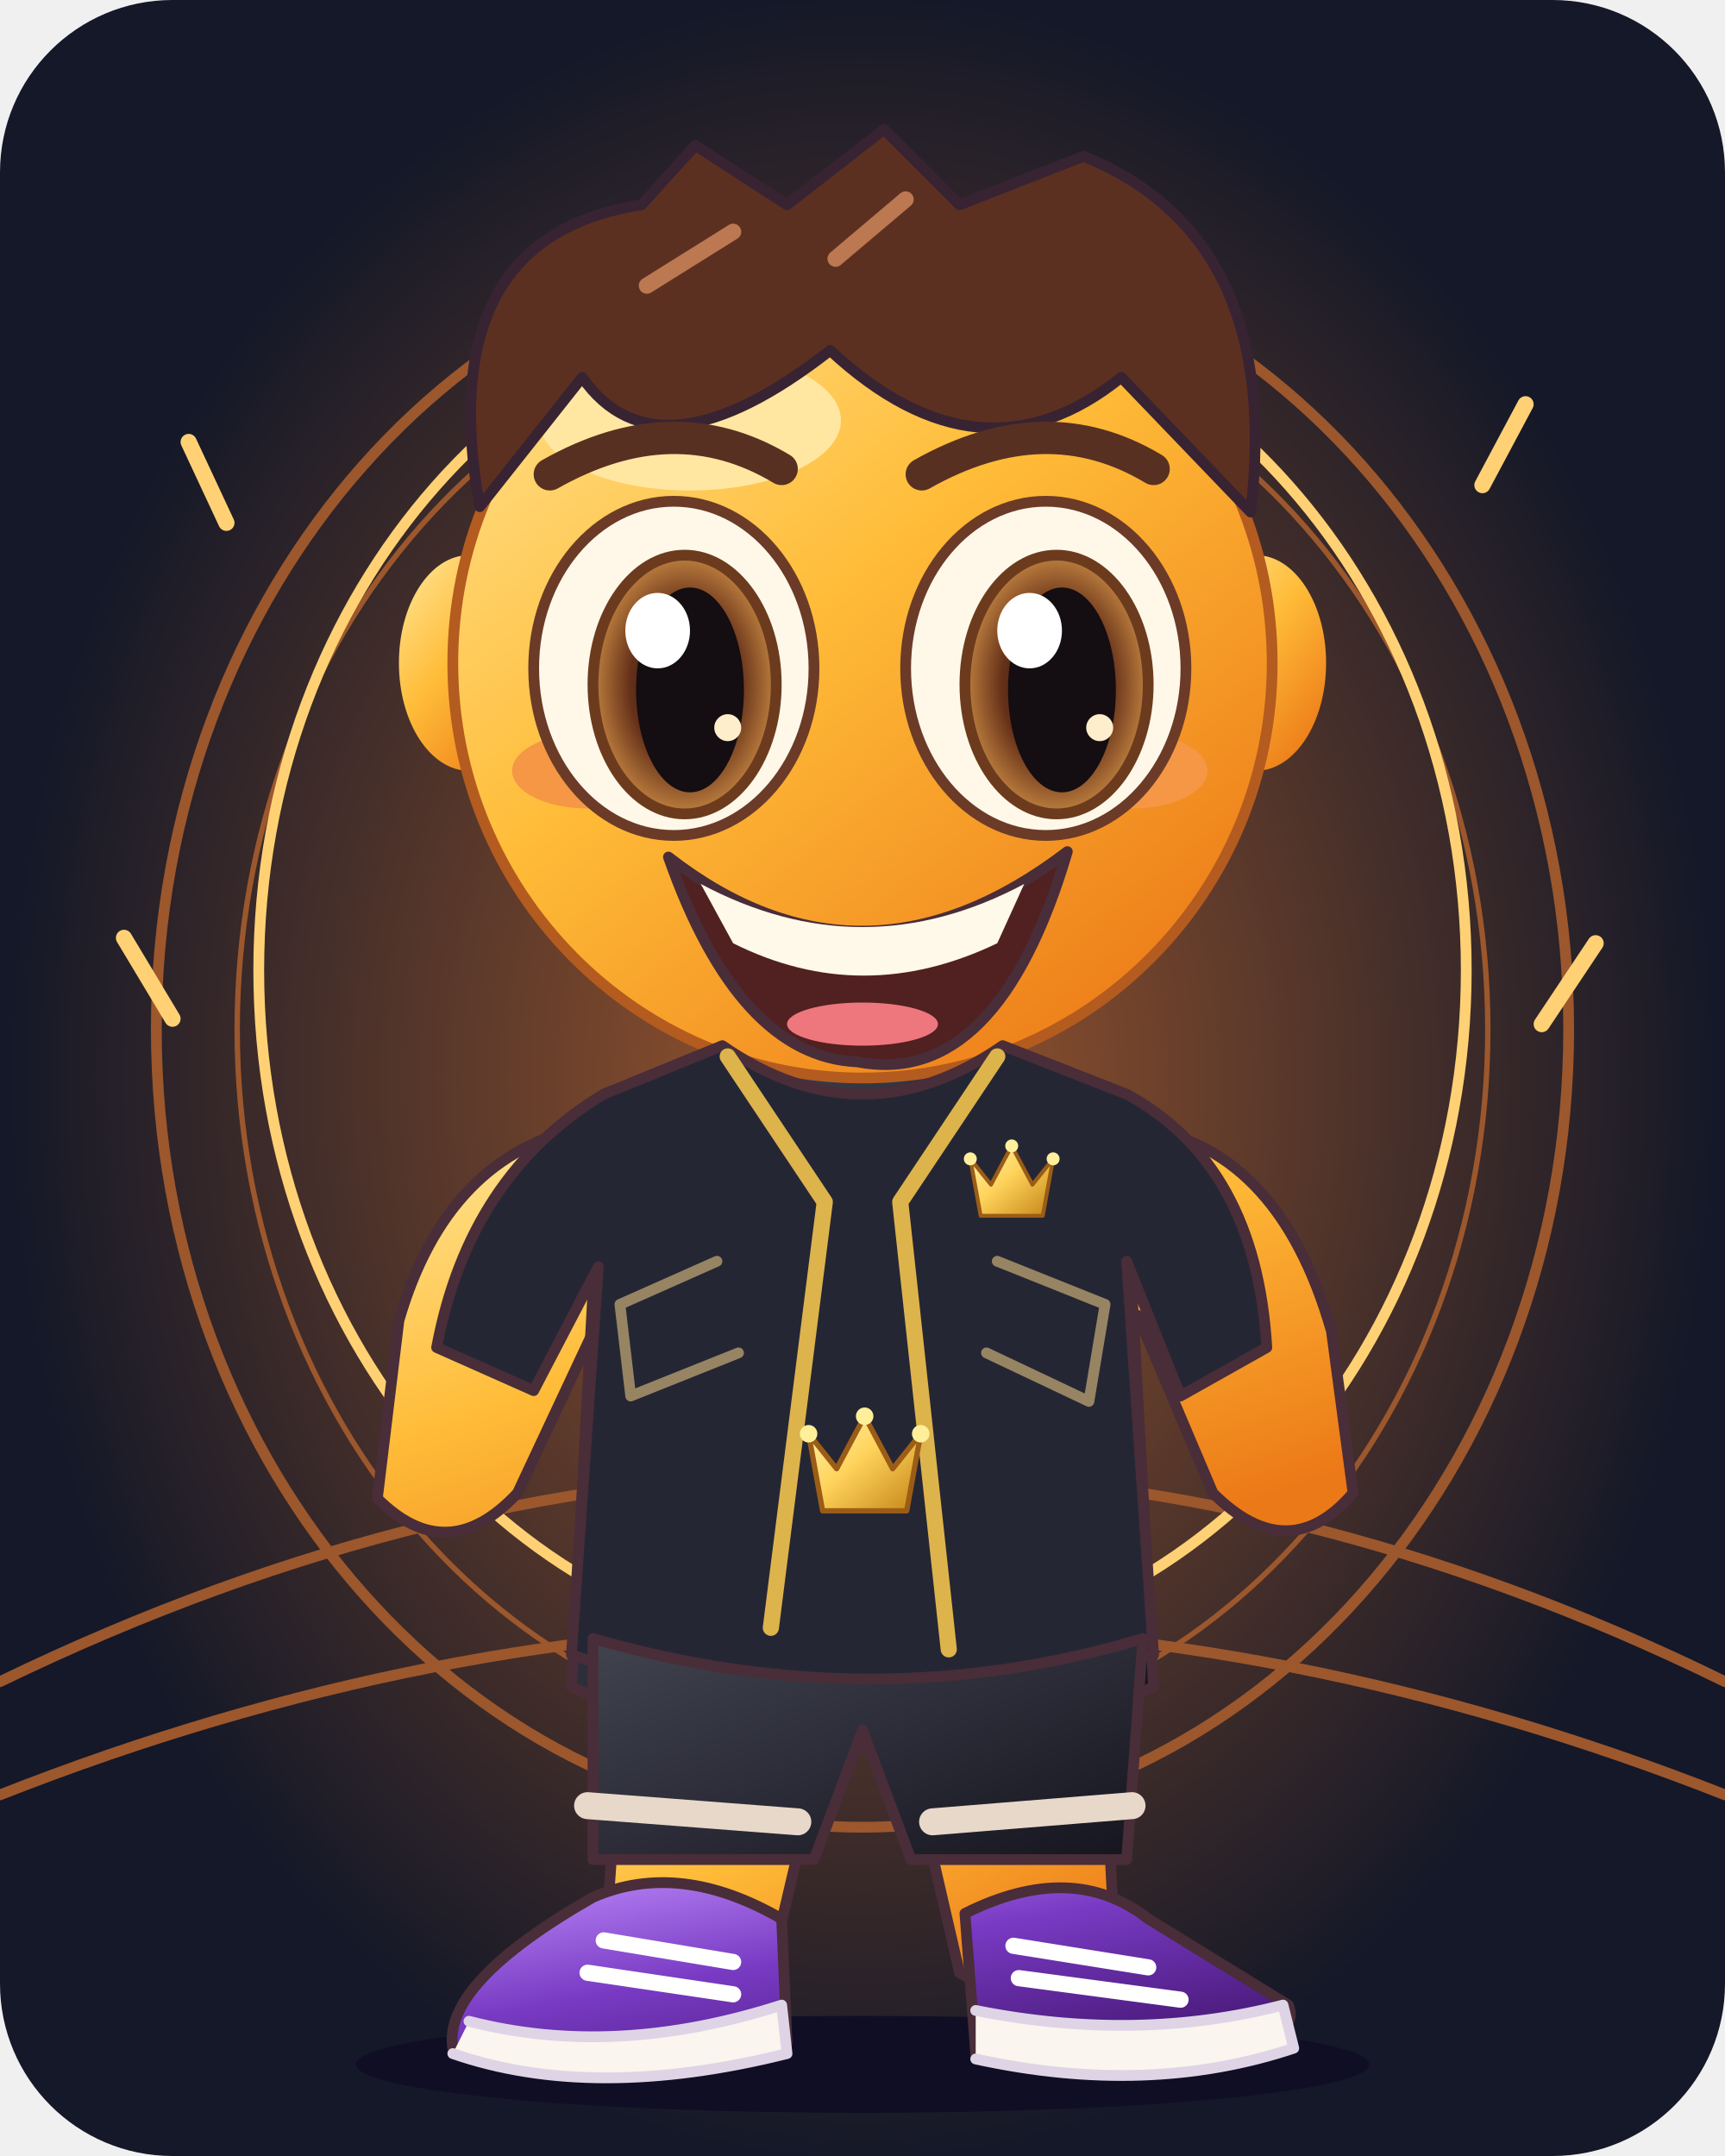
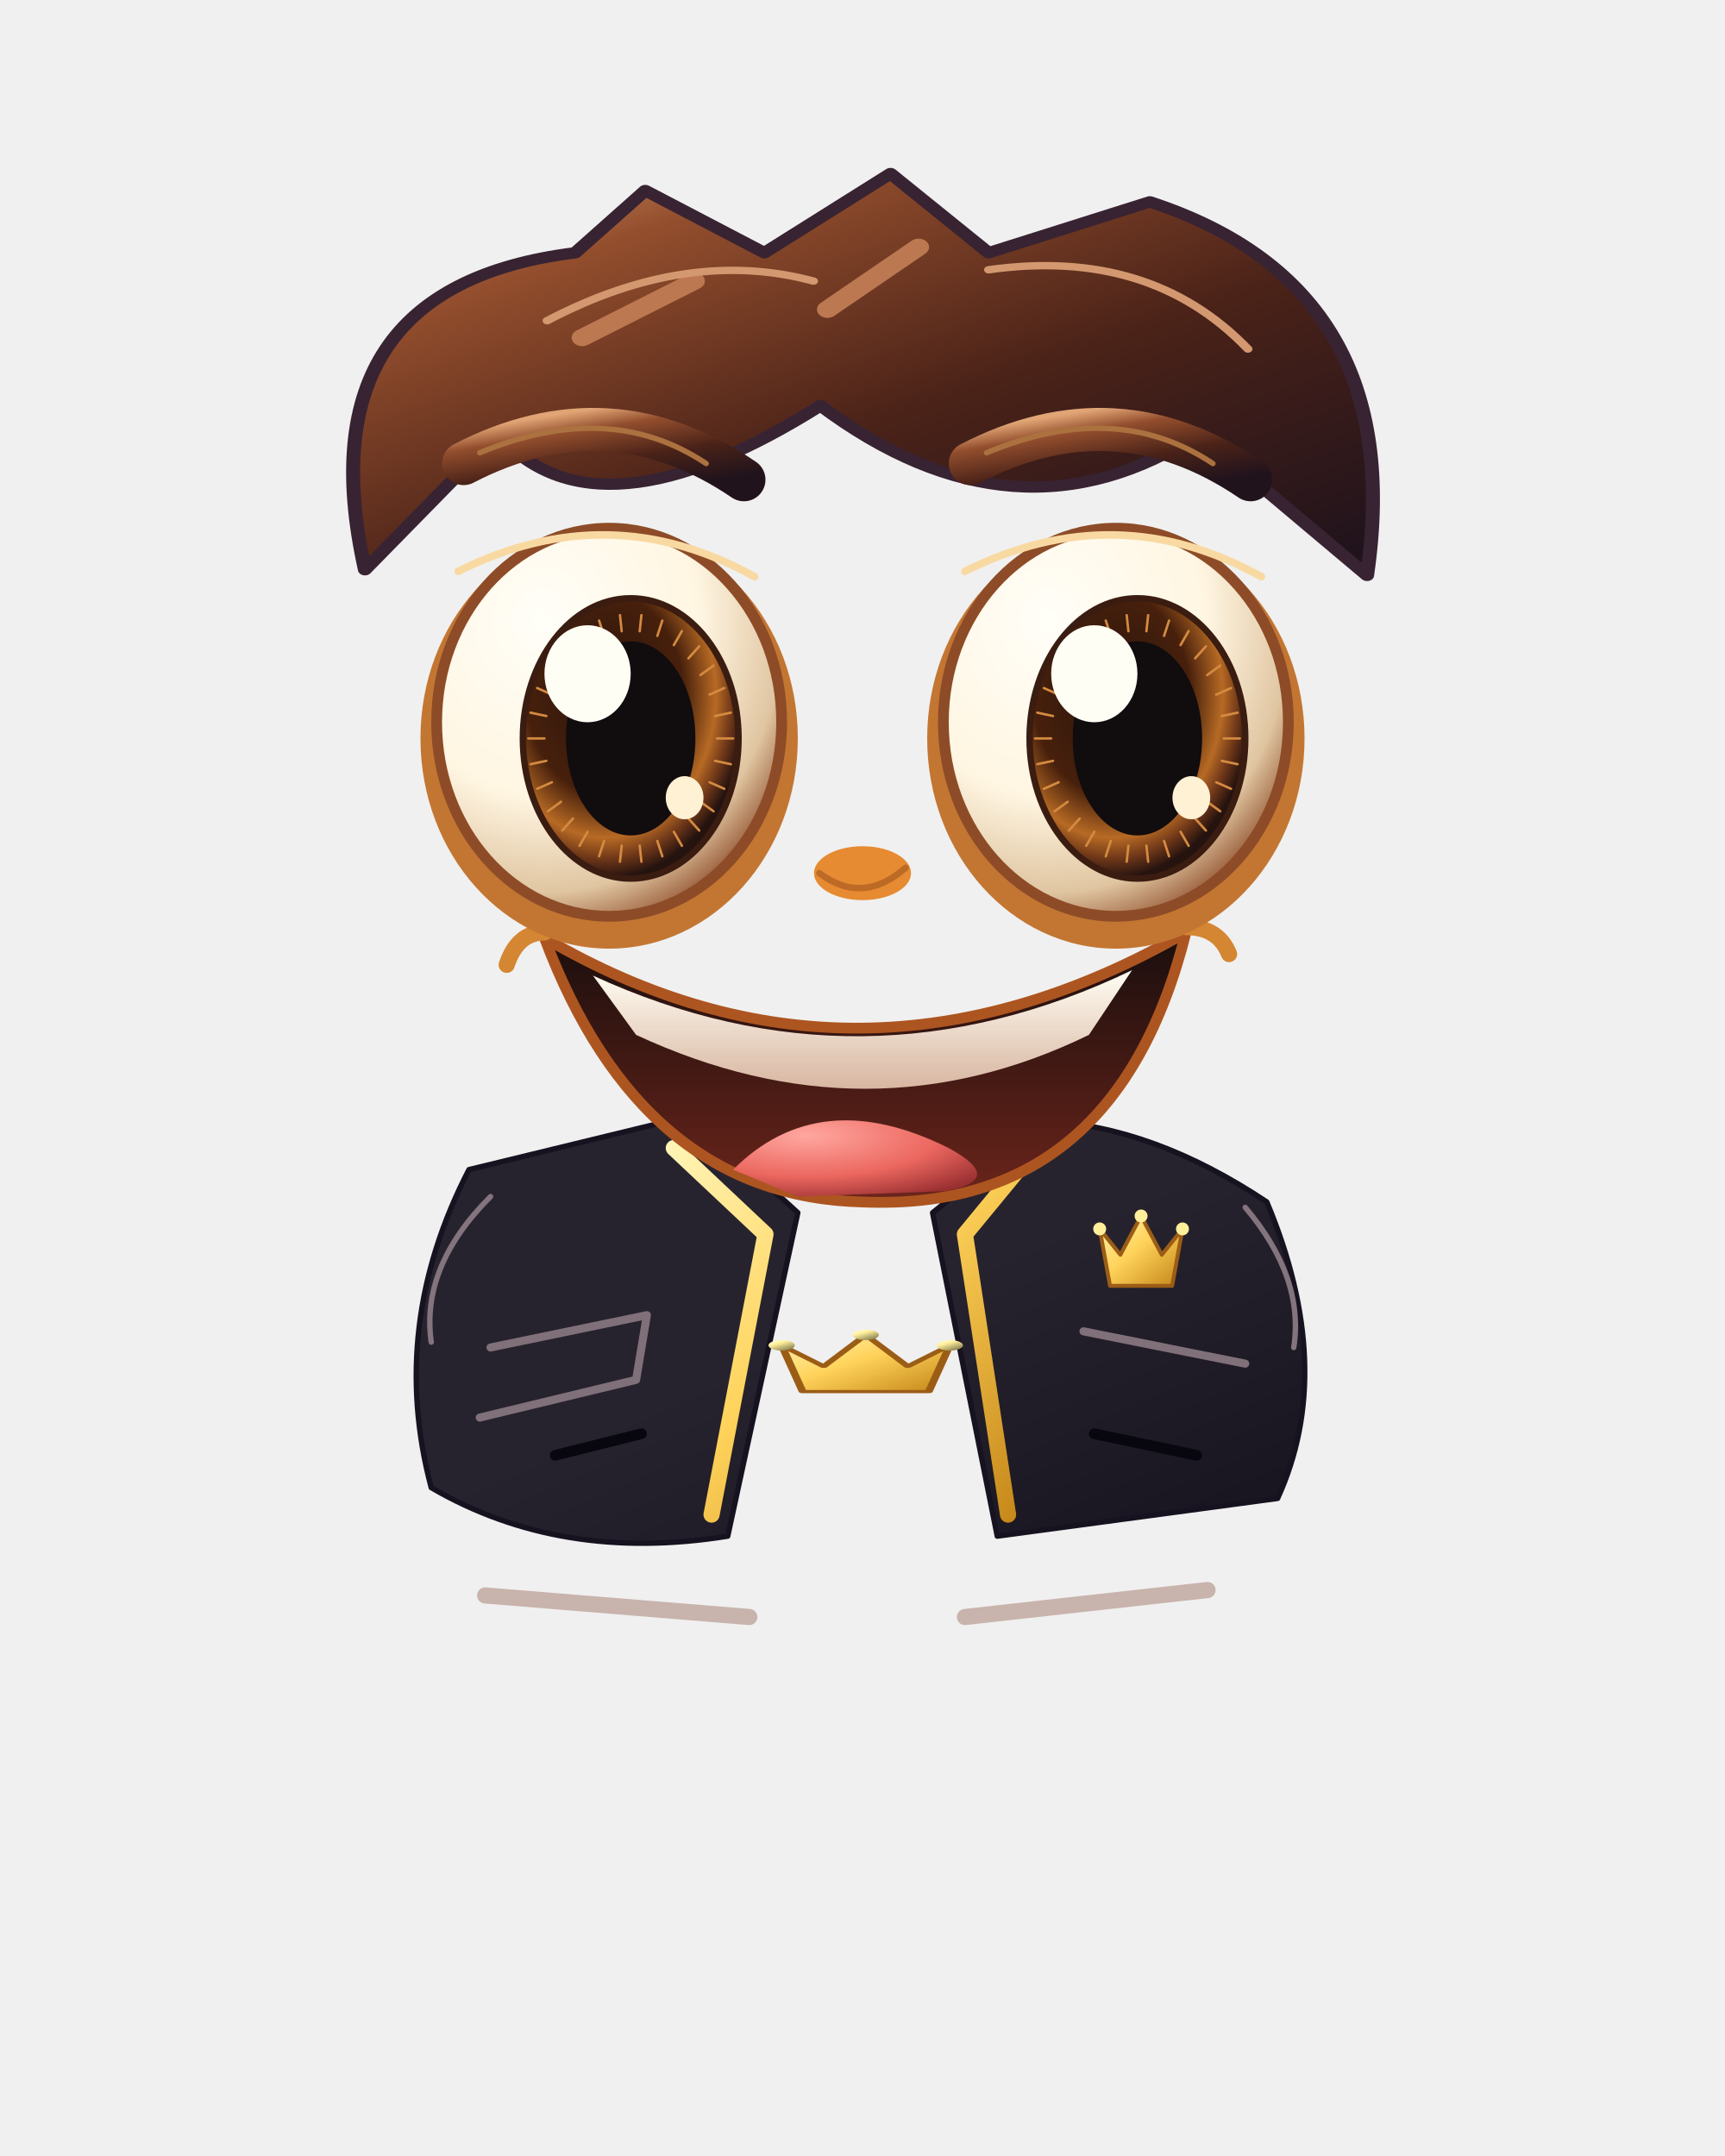
<svg xmlns="http://www.w3.org/2000/svg" width="320" height="400" viewBox="0 0 320 400">
  <defs>
    <linearGradient id="skin" x2=".8" y2="1">
      <stop stop-color="#ffe79a" />
      <stop offset=".48" stop-color="#ffbc38" />
      <stop offset="1" stop-color="#ec7917" />
    </linearGradient>
    <linearGradient id="purple" x2=".8" y2="1">
      <stop stop-color="#bd8afa" />
      <stop offset=".45" stop-color="#783ac3" />
      <stop offset="1" stop-color="#41146d" />
    </linearGradient>
    <linearGradient id="gold" x2="1" y2="1">
      <stop stop-color="#fff4b5" />
      <stop offset=".45" stop-color="#ffd35b" />
      <stop offset="1" stop-color="#c38416" />
    </linearGradient>
    <linearGradient id="dark" x2="1" y2="1">
      <stop stop-color="#41434f" />
      <stop offset="1" stop-color="#15151f" />
    </linearGradient>
    <radialGradient id="iris">
      <stop stop-color="#160d0c" />
      <stop offset=".6" stop-color="#663119" />
      <stop offset="1" stop-color="#be803f" />
    </radialGradient>
  </defs>
  <defs>
-     <radialGradient id="bg">
-       <stop stop-color="#9c572d" />
-       <stop offset="1" stop-color="#141828" />
-     </radialGradient>
-   </defs>
-   <rect x="0" y="0" width="320" height="400" rx="32" fill="url(#bg)" stroke="none" stroke-width="2" />
-   <ellipse cx="160" cy="191" rx="131" ry="148" fill="none" stroke="#9c572d" stroke-width="2" />
-   <ellipse cx="160" cy="191" rx="116" ry="132" fill="none" stroke="#9c572d" stroke-width="1" />
-   <path d="M0 312 Q161 234 320 312 M0 333 Q160 270 320 333" fill="none" stroke="#9c572d" stroke-width="2" stroke-linecap="round" stroke-linejoin="round" />
-   <ellipse cx="160" cy="180" rx="112" ry="127" fill="none" stroke="#ffd174" stroke-width="2" />
-   <path d="M42 97 L35 82" fill="none" stroke="#ffd174" stroke-width="3" stroke-linecap="round" stroke-linejoin="round" />
-   <path d="M275 90 L283 75" fill="none" stroke="#ffd174" stroke-width="3" stroke-linecap="round" stroke-linejoin="round" />
-   <path d="M32 189 L23 174" fill="none" stroke="#ffd174" stroke-width="3" stroke-linecap="round" stroke-linejoin="round" />
-   <path d="M286 190 L296 175" fill="none" stroke="#ffd174" stroke-width="3" stroke-linecap="round" stroke-linejoin="round" />
-   <ellipse cx="160" cy="383" rx="94" ry="9" fill="#100e24" stroke="none" stroke-width="0" />
-   <path d="M116 308 L112 365 Q127 375 143 365 L155 314 M166 314 L178 366 Q194 375 207 364 L204 308" fill="url(#skin)" stroke="#492d38" stroke-width="2" stroke-linecap="round" stroke-linejoin="round" />
-   <path d="M110 352 Q126 345 145 356 L146 379 Q105 389 84 380 Q82 368 110 352 M179 355 Q199 345 213 356 L239 372 Q244 384 181 381 Z" fill="url(#purple)" stroke="#492d38" stroke-width="2" stroke-linecap="round" stroke-linejoin="round" />
-   <path d="M87 375 Q114 382 145 372 L146 381 Q110 390 84 381 M181 373 Q211 379 238 372 L240 380 Q213 389 181 382" fill="#faf5ee" stroke="#ded4e6" stroke-width="2" stroke-linecap="round" stroke-linejoin="round" />
-   <path d="M112 360 L136 364 M109 366 L136 370 M188 361 L213 365 M189 367 L219 371" fill="none" stroke="#fff" stroke-width="3" stroke-linecap="round" stroke-linejoin="round" />
-   <path d="M109 209 Q83 214 74 245 L70 278 Q83 291 96 277 L111 245 M210 209 Q237 212 247 247 L251 277 Q239 291 225 277 L211 244" fill="url(#skin)" stroke="#492d38" stroke-width="2" stroke-linecap="round" stroke-linejoin="round" />
-   <path d="M112 203 Q160 185 208 203 L214 313 Q161 336 106 313 Z" fill="url(#dark)" stroke="#492d38" stroke-width="2" stroke-linecap="round" stroke-linejoin="round" />
-   <ellipse cx="87" cy="123" rx="13" ry="20" fill="url(#skin)" stroke="none" stroke-width="2" />
-   <ellipse cx="233" cy="123" rx="13" ry="20" fill="url(#skin)" stroke="none" stroke-width="2" />
-   <ellipse cx="160" cy="123" rx="76" ry="77" fill="url(#skin)" stroke="#b45b20" stroke-width="2" />
-   <ellipse cx="128" cy="78" rx="28" ry="13" fill="#ffe7a2" stroke="none" stroke-width="2" />
-   <ellipse cx="109" cy="143" rx="14" ry="7" fill="#f59744" stroke="none" stroke-width="2" />
-   <ellipse cx="210" cy="143" rx="14" ry="7" fill="#f59744" stroke="none" stroke-width="2" />
-   <path d="M112 203 L134 194 Q160 212 186 194 L209 203 Q233 216 235 250 L219 259 L209 234 L214 307 Q160 326 106 307 L111 235 L99 258 L81 250 Q87 218 112 203 Z" fill="#252634" stroke="#492d38" stroke-width="2" stroke-linecap="round" stroke-linejoin="round" />
-   <path d="M110 304 Q162 319 212 304 L209 345 L169 345 L160 321 L151 345 L110 345 Z" fill="url(#dark)" stroke="#492d38" stroke-width="2" stroke-linecap="round" stroke-linejoin="round" />
-   <path d="M109 335 L148 338 M173 338 L210 335" fill="none" stroke="#e8d8ca" stroke-width="5" stroke-linecap="round" stroke-linejoin="round" />
-   <path d="M135 196 L153 223 L143 302 M185 196 L167 223 L176 306" fill="none" stroke="#ddb34c" stroke-width="3" stroke-linecap="round" stroke-linejoin="round" />
-   <path d="M133 234 L115 242 L117 259 L137 251 M185 234 L205 242 L202 260 L183 251" fill="none" stroke="#978463" stroke-width="2" stroke-linecap="round" stroke-linejoin="round" />
-   <g transform="translate(180 215) scale(0.48)">
+     <radialGradient id="eyeWhite" cx=".3" cy=".23" r=".85">
+       <stop stop-color="#fffef8" />
+       <stop offset=".55" stop-color="#fff6e2" />
+       <stop offset=".85" stop-color="#e0c5a1" />
+       <stop offset="1" stop-color="#9b603d" />
+     </radialGradient>
+     <radialGradient id="brownEye" cx=".38" cy=".34" r=".66">
+       <stop stop-color="#29140b" />
+       <stop offset=".55" stop-color="#47200c" />
+       <stop offset=".78" stop-color="#b76a24" />
+       <stop offset=".9" stop-color="#6b3518" />
+       <stop offset="1" stop-color="#25130f" />
+     </radialGradient>
+     <linearGradient id="mouth" x1="0" y1="0" x2="0" y2="1">
+       <stop stop-color="#190e0d" />
+       <stop offset="1" stop-color="#6c251b" />
+     </linearGradient>
+     <linearGradient id="teeth" x1="0" y1="0" x2="0" y2="1">
+       <stop stop-color="#fffdf3" />
+       <stop offset="1" stop-color="#d8b6a1" />
+     </linearGradient>
+     <radialGradient id="lip" cx=".3" cy=".2" r=".9">
+       <stop stop-color="#ffa7a0" />
+       <stop offset=".6" stop-color="#eb675f" />
+       <stop offset="1" stop-color="#9b3032" />
+     </radialGradient>
+     <linearGradient id="hairShine" x1="0" y1="0" x2=".9" y2="1">
+       <stop stop-color="#e1a575" />
+       <stop offset=".22" stop-color="#934e2d" />
+       <stop offset=".6" stop-color="#4a2218" />
+       <stop offset="1" stop-color="#21131c" />
+     </linearGradient>
+     <linearGradient id="cap" x1=".1" y1="0" x2=".9" y2="1">
+       <stop stop-color="#c084f1" />
+       <stop offset=".28" stop-color="#8e33d1" />
+       <stop offset=".65" stop-color="#57108b" />
+       <stop offset="1" stop-color="#280a49" />
+     </linearGradient>
+     <linearGradient id="charcoal" x1=".15" y1="0" x2=".9" y2="1">
+       <stop stop-color="#5b535b" />
+       <stop offset=".22" stop-color="#302c37" />
+       <stop offset=".6" stop-color="#1d1a23" />
+       <stop offset="1" stop-color="#0d0b12" />
+     </linearGradient>
+   </defs>
+   <defs>
+     <linearGradient id="outfit-basic" x1=".1" y1="0" x2="1" y2="1">
+       <stop stop-color="#27232e" />
+       <stop offset=".45" stop-color="#27232e" />
+       <stop offset="1" stop-color="#16131f" />
+     </linearGradient>
+   </defs>
+   <path d="M87 217 L124 208 Q134 212 148 225 L135 285 Q104 290 80 276 Q72 246 87 217 Z M194 208 Q214 209 235 223 Q248 254 237 278 L185 285 L173 225 Z" fill="url(#outfit-basic)" stroke="#17121f" stroke-width="1" stroke-linecap="round" stroke-linejoin="round" />
+   <path d="M125 213 L142 229 L132 281 M193 212 L179 229 L187 281" fill="none" stroke="url(#gold)" stroke-width="3" stroke-linecap="round" stroke-linejoin="round" />
+   <path d="M91 250 L120 244 L118 256 L89 263 M201 247 L231 253" fill="none" stroke="#807079" stroke-width="1.5" stroke-linecap="round" stroke-linejoin="round" />
+   <path d="M91 222 Q78 235 80 249 M231 224 Q242 237 240 250" fill="none" stroke="#83747d" stroke-width="1" stroke-linecap="round" stroke-linejoin="round" />
+   <path d="M103 270 L119 266 M203 266 L222 270" fill="none" stroke="#080710" stroke-width="2" stroke-linecap="round" stroke-linejoin="round" />
+   <path d="M90 296 L139 300 M179 300 L224 295" fill="none" stroke="#c9b3ad" stroke-width="3" stroke-linecap="round" stroke-linejoin="round" />
+   <g transform="translate(204 228) scale(0.48)">
    <path d="M0 0 L8 10 L16 -5 L24 10 L32 0 L28 22 L4 22 Z" fill="url(#gold)" stroke="#9b5d16" stroke-width="1.5" stroke-linecap="round" stroke-linejoin="round" />
    <ellipse cx="0" cy="0" rx="2.5" ry="2.5" fill="#ffef9b" stroke="none" stroke-width="2" />
    <ellipse cx="16" cy="-5" rx="2.5" ry="2.5" fill="#ffef9b" stroke="none" stroke-width="2" />
    <ellipse cx="32" cy="0" rx="2.5" ry="2.5" fill="#ffef9b" stroke="none" stroke-width="2" />
  </g>
-   <g transform="translate(150 266) scale(0.65)">
-     <path d="M0 0 L8 10 L16 -5 L24 10 L32 0 L28 22 L4 22 Z" fill="url(#gold)" stroke="#9b5d16" stroke-width="1.5" stroke-linecap="round" stroke-linejoin="round" />
-     <ellipse cx="0" cy="0" rx="2.5" ry="2.5" fill="#ffef9b" stroke="none" stroke-width="2" />
-     <ellipse cx="16" cy="-5" rx="2.5" ry="2.5" fill="#ffef9b" stroke="none" stroke-width="2" />
-     <ellipse cx="32" cy="0" rx="2.5" ry="2.5" fill="#ffef9b" stroke="none" stroke-width="2" />
+   <defs>
+     <linearGradient id="styles-classic-mat0" x1=".1" y1="0" x2=".8" y2="1">
+       <stop stop-color="#ffffdc" />
+       <stop offset=".35" stop-color="#ffef9b" />
+       <stop offset="1" stop-color="#7f774d" />
+     </linearGradient>
+   </defs>
+   <g transform="translate(-80 90) scale(1.5 .6)">
+     <g transform="translate(150 266) scale(0.65)">
+       <path d="M0 0 L8 10 L16 -5 L24 10 L32 0 L28 22 L4 22 Z" fill="url(#gold)" stroke="#9b5d16" stroke-width="1.5" stroke-linecap="round" stroke-linejoin="round" />
+       <ellipse cx="0" cy="0" rx="2.5" ry="2.5" fill="url(#styles-classic-mat0)" stroke="none" stroke-width="2" />
+       <ellipse cx="16" cy="-5" rx="2.5" ry="2.5" fill="url(#styles-classic-mat0)" stroke="none" stroke-width="2" />
+       <ellipse cx="32" cy="0" rx="2.5" ry="2.5" fill="url(#styles-classic-mat0)" stroke="none" stroke-width="2" />
+     </g>
  </g>
-   <path d="M89 94 Q80 44 119 38 L129 27 L146 38 L164 24 L178 38 L201 29 Q238 44 232 95 L208 70 Q182 91 154 65 Q122 90 108 70 Z" fill="#5c3021" stroke="#382332" stroke-width="2" stroke-linecap="round" stroke-linejoin="round" />
-   <path d="M120 53 L136 43 M155 48 L168 37" fill="none" stroke="#bc7851" stroke-width="3" stroke-linecap="round" stroke-linejoin="round" />
-   <path d="M124 159 Q160 187 198 158 Q185 202 159 197 Q137 196 124 159" fill="#512021" stroke="#492d38" stroke-width="2" stroke-linecap="round" stroke-linejoin="round" />
-   <path d="M130 164 Q160 180 190 164 L185 175 Q160 187 136 175" fill="#fff9e9" stroke="none" stroke-width="2" stroke-linecap="round" stroke-linejoin="round" />
-   <ellipse cx="160" cy="190" rx="14" ry="4" fill="#ed777d" stroke="none" stroke-width="2" />
-   <ellipse cx="125" cy="124" rx="26" ry="31" fill="#fff8e9" stroke="#6b3b28" stroke-width="2" />
-   <ellipse cx="127" cy="127" rx="17" ry="24" fill="url(#iris)" stroke="#6c3b1e" stroke-width="2" />
-   <ellipse cx="128" cy="128" rx="10" ry="19" fill="#140d11" stroke="none" stroke-width="2" />
-   <ellipse cx="122" cy="117" rx="6" ry="7" fill="#fff" stroke="none" stroke-width="2" />
-   <ellipse cx="135" cy="135" rx="2.5" ry="2.5" fill="#ffeecb" stroke="none" stroke-width="2" />
-   <path d="M102 88 Q125 75 145 87" fill="none" stroke="#583021" stroke-width="6" stroke-linecap="round" stroke-linejoin="round" />
-   <ellipse cx="194" cy="124" rx="26" ry="31" fill="#fff8e9" stroke="#6b3b28" stroke-width="2" />
-   <ellipse cx="196" cy="127" rx="17" ry="24" fill="url(#iris)" stroke="#6c3b1e" stroke-width="2" />
-   <ellipse cx="197" cy="128" rx="10" ry="19" fill="#140d11" stroke="none" stroke-width="2" />
-   <ellipse cx="191" cy="117" rx="6" ry="7" fill="#fff" stroke="none" stroke-width="2" />
-   <ellipse cx="204" cy="135" rx="2.5" ry="2.5" fill="#ffeecb" stroke="none" stroke-width="2" />
-   <path d="M171 88 Q194 75 214 87" fill="none" stroke="#583021" stroke-width="6" stroke-linecap="round" stroke-linejoin="round" />
+   <defs>
+     <linearGradient id="hair-boy-crop-mat0" x1=".1" y1="0" x2=".8" y2="1">
+       <stop stop-color="#82442e" />
+       <stop offset=".35" stop-color="#5c3021" />
+       <stop offset="1" stop-color="#2e1810" />
+     </linearGradient>
+   </defs>
+   <g transform="translate(-48 7) scale(1.3 1.05)">
+     <path d="M89 94 Q80 44 119 38 L129 27 L146 38 L164 24 L178 38 L201 29 Q238 44 232 95 L208 70 Q182 91 154 65 Q122 90 108 70 Z" fill="url(#hairShine)" stroke="#382332" stroke-width="2" stroke-linecap="round" stroke-linejoin="round" />
+     <path d="M120 53 L136 43 M155 48 L168 37" fill="none" stroke="#bc7851" stroke-width="3" stroke-linecap="round" stroke-linejoin="round" />
+     <path d="M115 50 Q135 37 153 43 M178 41 Q201 37 215 55" fill="none" stroke="#d3986f" stroke-width="1.3" stroke-linecap="round" stroke-linejoin="round" />
+   </g>
+   <ellipse cx="160" cy="162" rx="9" ry="5" fill="#e68b31" stroke="none" stroke-width="2" />
+   <path d="M152 162 Q160 168 168 161" fill="none" stroke="#bd6a26" stroke-width="1.2" stroke-linecap="round" stroke-linejoin="round" />
+   <path d="M101 174 Q159 208 220 173 Q207 225 160 223 Q119 222 101 174 Z" fill="url(#mouth)" stroke="#ad5520" stroke-width="2" stroke-linecap="round" stroke-linejoin="round" />
+   <path d="M110 181 Q160 204 210 180 L202 192 Q161 212 118 192 Z" fill="url(#teeth)" stroke="none" stroke-width="2" stroke-linecap="round" stroke-linejoin="round" />
+   <path d="M136 217 Q152 201 176 213 Q187 219 175 221 L148 222 Z" fill="url(#lip)" stroke="none" stroke-width="2" stroke-linecap="round" stroke-linejoin="round" />
+   <path d="M101 173 Q96 173 94 179 M220 172 Q226 172 228 177" fill="none" stroke="#d48632" stroke-width="3" stroke-linecap="round" stroke-linejoin="round" />
+   <ellipse cx="113" cy="137" rx="35" ry="39" fill="#c37632" stroke="none" stroke-width="2" />
+   <ellipse cx="113" cy="134" rx="33" ry="37" fill="#8d4c27" stroke="none" stroke-width="2" />
+   <ellipse cx="113" cy="134" rx="31" ry="35" fill="url(#eyeWhite)" stroke="none" stroke-width="2" />
+   <ellipse cx="117" cy="137" rx="20" ry="26" fill="url(#brownEye)" stroke="#3a1c10" stroke-width="1.2" />
+   <path d="M133.00 137.00 L136.00 137.00" fill="none" stroke="#d48a40" stroke-width="0.45" stroke-linecap="round" stroke-linejoin="round" />
+   <path d="M132.65 141.16 L135.58 141.78" fill="none" stroke="#d48a40" stroke-width="0.45" stroke-linecap="round" stroke-linejoin="round" />
+   <path d="M131.62 145.13 L134.36 146.35" fill="none" stroke="#d48a40" stroke-width="0.45" stroke-linecap="round" stroke-linejoin="round" />
+   <path d="M129.94 148.76 L132.37 150.52" fill="none" stroke="#d48a40" stroke-width="0.45" stroke-linecap="round" stroke-linejoin="round" />
+   <path d="M127.71 151.86 L129.71 154.09" fill="none" stroke="#d48a40" stroke-width="0.45" stroke-linecap="round" stroke-linejoin="round" />
+   <path d="M125.00 154.32 L126.50 156.92" fill="none" stroke="#d48a40" stroke-width="0.45" stroke-linecap="round" stroke-linejoin="round" />
+   <path d="M121.94 156.02 L122.87 158.87" fill="none" stroke="#d48a40" stroke-width="0.45" stroke-linecap="round" stroke-linejoin="round" />
+   <path d="M118.67 156.89 L118.99 159.87" fill="none" stroke="#d48a40" stroke-width="0.45" stroke-linecap="round" stroke-linejoin="round" />
+   <path d="M115.33 156.89 L115.01 159.87" fill="none" stroke="#d48a40" stroke-width="0.45" stroke-linecap="round" stroke-linejoin="round" />
+   <path d="M112.06 156.02 L111.13 158.87" fill="none" stroke="#d48a40" stroke-width="0.45" stroke-linecap="round" stroke-linejoin="round" />
+   <path d="M109.00 154.32 L107.50 156.92" fill="none" stroke="#d48a40" stroke-width="0.45" stroke-linecap="round" stroke-linejoin="round" />
+   <path d="M106.29 151.86 L104.29 154.09" fill="none" stroke="#d48a40" stroke-width="0.45" stroke-linecap="round" stroke-linejoin="round" />
+   <path d="M104.06 148.76 L101.63 150.52" fill="none" stroke="#d48a40" stroke-width="0.45" stroke-linecap="round" stroke-linejoin="round" />
+   <path d="M102.38 145.13 L99.64 146.35" fill="none" stroke="#d48a40" stroke-width="0.45" stroke-linecap="round" stroke-linejoin="round" />
+   <path d="M101.35 141.16 L98.42 141.78" fill="none" stroke="#d48a40" stroke-width="0.45" stroke-linecap="round" stroke-linejoin="round" />
+   <path d="M101.00 137.00 L98.00 137.00" fill="none" stroke="#d48a40" stroke-width="0.45" stroke-linecap="round" stroke-linejoin="round" />
+   <path d="M101.35 132.84 L98.42 132.22" fill="none" stroke="#d48a40" stroke-width="0.45" stroke-linecap="round" stroke-linejoin="round" />
+   <path d="M102.38 128.87 L99.64 127.65" fill="none" stroke="#d48a40" stroke-width="0.45" stroke-linecap="round" stroke-linejoin="round" />
+   <path d="M104.06 125.24 L101.63 123.48" fill="none" stroke="#d48a40" stroke-width="0.45" stroke-linecap="round" stroke-linejoin="round" />
+   <path d="M106.29 122.14 L104.29 119.91" fill="none" stroke="#d48a40" stroke-width="0.45" stroke-linecap="round" stroke-linejoin="round" />
+   <path d="M109.00 119.68 L107.50 117.08" fill="none" stroke="#d48a40" stroke-width="0.45" stroke-linecap="round" stroke-linejoin="round" />
+   <path d="M112.06 117.98 L111.13 115.13" fill="none" stroke="#d48a40" stroke-width="0.45" stroke-linecap="round" stroke-linejoin="round" />
+   <path d="M115.33 117.11 L115.01 114.13" fill="none" stroke="#d48a40" stroke-width="0.45" stroke-linecap="round" stroke-linejoin="round" />
+   <path d="M118.67 117.11 L118.99 114.13" fill="none" stroke="#d48a40" stroke-width="0.45" stroke-linecap="round" stroke-linejoin="round" />
+   <path d="M121.94 117.98 L122.87 115.13" fill="none" stroke="#d48a40" stroke-width="0.45" stroke-linecap="round" stroke-linejoin="round" />
+   <path d="M125.00 119.68 L126.50 117.08" fill="none" stroke="#d48a40" stroke-width="0.45" stroke-linecap="round" stroke-linejoin="round" />
+   <path d="M127.71 122.14 L129.71 119.91" fill="none" stroke="#d48a40" stroke-width="0.45" stroke-linecap="round" stroke-linejoin="round" />
+   <path d="M129.94 125.24 L132.37 123.48" fill="none" stroke="#d48a40" stroke-width="0.45" stroke-linecap="round" stroke-linejoin="round" />
+   <path d="M131.62 128.87 L134.36 127.65" fill="none" stroke="#d48a40" stroke-width="0.45" stroke-linecap="round" stroke-linejoin="round" />
+   <path d="M132.65 132.84 L135.58 132.22" fill="none" stroke="#d48a40" stroke-width="0.45" stroke-linecap="round" stroke-linejoin="round" />
+   <ellipse cx="117" cy="137" rx="12" ry="18" fill="#110c0d" stroke="none" stroke-width="2" />
+   <ellipse cx="109" cy="125" rx="8" ry="9" fill="#fffef5" stroke="none" stroke-width="2" />
+   <ellipse cx="127" cy="148" rx="3.5" ry="4" fill="#fff1d3" stroke="none" stroke-width="2" />
+   <path d="M85 106 Q113 92 140 107" fill="none" stroke="#f9d9a2" stroke-width="1.4" stroke-linecap="round" stroke-linejoin="round" />
+   <path d="M86 86 Q113 72 138 89" fill="none" stroke="url(#hairShine)" stroke-width="8" stroke-linecap="round" stroke-linejoin="round" />
+   <path d="M89 84 Q113 74 131 86" fill="none" stroke="#ab713f" stroke-width="1" stroke-linecap="round" stroke-linejoin="round" />
+   <ellipse cx="207" cy="137" rx="35" ry="39" fill="#c37632" stroke="none" stroke-width="2" />
+   <ellipse cx="207" cy="134" rx="33" ry="37" fill="#8d4c27" stroke="none" stroke-width="2" />
+   <ellipse cx="207" cy="134" rx="31" ry="35" fill="url(#eyeWhite)" stroke="none" stroke-width="2" />
+   <ellipse cx="211" cy="137" rx="20" ry="26" fill="url(#brownEye)" stroke="#3a1c10" stroke-width="1.2" />
+   <path d="M227.00 137.00 L230.00 137.00" fill="none" stroke="#d48a40" stroke-width="0.45" stroke-linecap="round" stroke-linejoin="round" />
+   <path d="M226.65 141.16 L229.58 141.78" fill="none" stroke="#d48a40" stroke-width="0.45" stroke-linecap="round" stroke-linejoin="round" />
+   <path d="M225.62 145.13 L228.36 146.35" fill="none" stroke="#d48a40" stroke-width="0.45" stroke-linecap="round" stroke-linejoin="round" />
+   <path d="M223.94 148.76 L226.37 150.52" fill="none" stroke="#d48a40" stroke-width="0.45" stroke-linecap="round" stroke-linejoin="round" />
+   <path d="M221.71 151.86 L223.71 154.09" fill="none" stroke="#d48a40" stroke-width="0.45" stroke-linecap="round" stroke-linejoin="round" />
+   <path d="M219.00 154.32 L220.50 156.92" fill="none" stroke="#d48a40" stroke-width="0.45" stroke-linecap="round" stroke-linejoin="round" />
+   <path d="M215.94 156.02 L216.87 158.87" fill="none" stroke="#d48a40" stroke-width="0.45" stroke-linecap="round" stroke-linejoin="round" />
+   <path d="M212.67 156.89 L212.99 159.87" fill="none" stroke="#d48a40" stroke-width="0.45" stroke-linecap="round" stroke-linejoin="round" />
+   <path d="M209.33 156.89 L209.01 159.87" fill="none" stroke="#d48a40" stroke-width="0.45" stroke-linecap="round" stroke-linejoin="round" />
+   <path d="M206.06 156.02 L205.13 158.87" fill="none" stroke="#d48a40" stroke-width="0.45" stroke-linecap="round" stroke-linejoin="round" />
+   <path d="M203.00 154.32 L201.50 156.92" fill="none" stroke="#d48a40" stroke-width="0.45" stroke-linecap="round" stroke-linejoin="round" />
+   <path d="M200.29 151.86 L198.29 154.09" fill="none" stroke="#d48a40" stroke-width="0.45" stroke-linecap="round" stroke-linejoin="round" />
+   <path d="M198.06 148.76 L195.63 150.52" fill="none" stroke="#d48a40" stroke-width="0.45" stroke-linecap="round" stroke-linejoin="round" />
+   <path d="M196.38 145.13 L193.64 146.35" fill="none" stroke="#d48a40" stroke-width="0.45" stroke-linecap="round" stroke-linejoin="round" />
+   <path d="M195.35 141.16 L192.42 141.78" fill="none" stroke="#d48a40" stroke-width="0.45" stroke-linecap="round" stroke-linejoin="round" />
+   <path d="M195.00 137.00 L192.00 137.00" fill="none" stroke="#d48a40" stroke-width="0.45" stroke-linecap="round" stroke-linejoin="round" />
+   <path d="M195.35 132.84 L192.42 132.22" fill="none" stroke="#d48a40" stroke-width="0.45" stroke-linecap="round" stroke-linejoin="round" />
+   <path d="M196.38 128.87 L193.64 127.65" fill="none" stroke="#d48a40" stroke-width="0.45" stroke-linecap="round" stroke-linejoin="round" />
+   <path d="M198.06 125.24 L195.63 123.48" fill="none" stroke="#d48a40" stroke-width="0.45" stroke-linecap="round" stroke-linejoin="round" />
+   <path d="M200.29 122.14 L198.29 119.91" fill="none" stroke="#d48a40" stroke-width="0.45" stroke-linecap="round" stroke-linejoin="round" />
+   <path d="M203.00 119.68 L201.50 117.08" fill="none" stroke="#d48a40" stroke-width="0.45" stroke-linecap="round" stroke-linejoin="round" />
+   <path d="M206.06 117.98 L205.13 115.13" fill="none" stroke="#d48a40" stroke-width="0.45" stroke-linecap="round" stroke-linejoin="round" />
+   <path d="M209.33 117.11 L209.01 114.13" fill="none" stroke="#d48a40" stroke-width="0.45" stroke-linecap="round" stroke-linejoin="round" />
+   <path d="M212.67 117.11 L212.99 114.13" fill="none" stroke="#d48a40" stroke-width="0.45" stroke-linecap="round" stroke-linejoin="round" />
+   <path d="M215.94 117.98 L216.87 115.13" fill="none" stroke="#d48a40" stroke-width="0.45" stroke-linecap="round" stroke-linejoin="round" />
+   <path d="M219.00 119.68 L220.50 117.08" fill="none" stroke="#d48a40" stroke-width="0.45" stroke-linecap="round" stroke-linejoin="round" />
+   <path d="M221.71 122.14 L223.71 119.91" fill="none" stroke="#d48a40" stroke-width="0.45" stroke-linecap="round" stroke-linejoin="round" />
+   <path d="M223.94 125.24 L226.37 123.48" fill="none" stroke="#d48a40" stroke-width="0.45" stroke-linecap="round" stroke-linejoin="round" />
+   <path d="M225.62 128.87 L228.36 127.65" fill="none" stroke="#d48a40" stroke-width="0.45" stroke-linecap="round" stroke-linejoin="round" />
+   <path d="M226.65 132.84 L229.58 132.22" fill="none" stroke="#d48a40" stroke-width="0.45" stroke-linecap="round" stroke-linejoin="round" />
+   <ellipse cx="211" cy="137" rx="12" ry="18" fill="#110c0d" stroke="none" stroke-width="2" />
+   <ellipse cx="203" cy="125" rx="8" ry="9" fill="#fffef5" stroke="none" stroke-width="2" />
+   <ellipse cx="221" cy="148" rx="3.5" ry="4" fill="#fff1d3" stroke="none" stroke-width="2" />
+   <path d="M179 106 Q207 92 234 107" fill="none" stroke="#f9d9a2" stroke-width="1.4" stroke-linecap="round" stroke-linejoin="round" />
+   <path d="M180 86 Q207 72 232 89" fill="none" stroke="url(#hairShine)" stroke-width="8" stroke-linecap="round" stroke-linejoin="round" />
+   <path d="M183 84 Q207 74 225 86" fill="none" stroke="#ab713f" stroke-width="1" stroke-linecap="round" stroke-linejoin="round" />
</svg>
